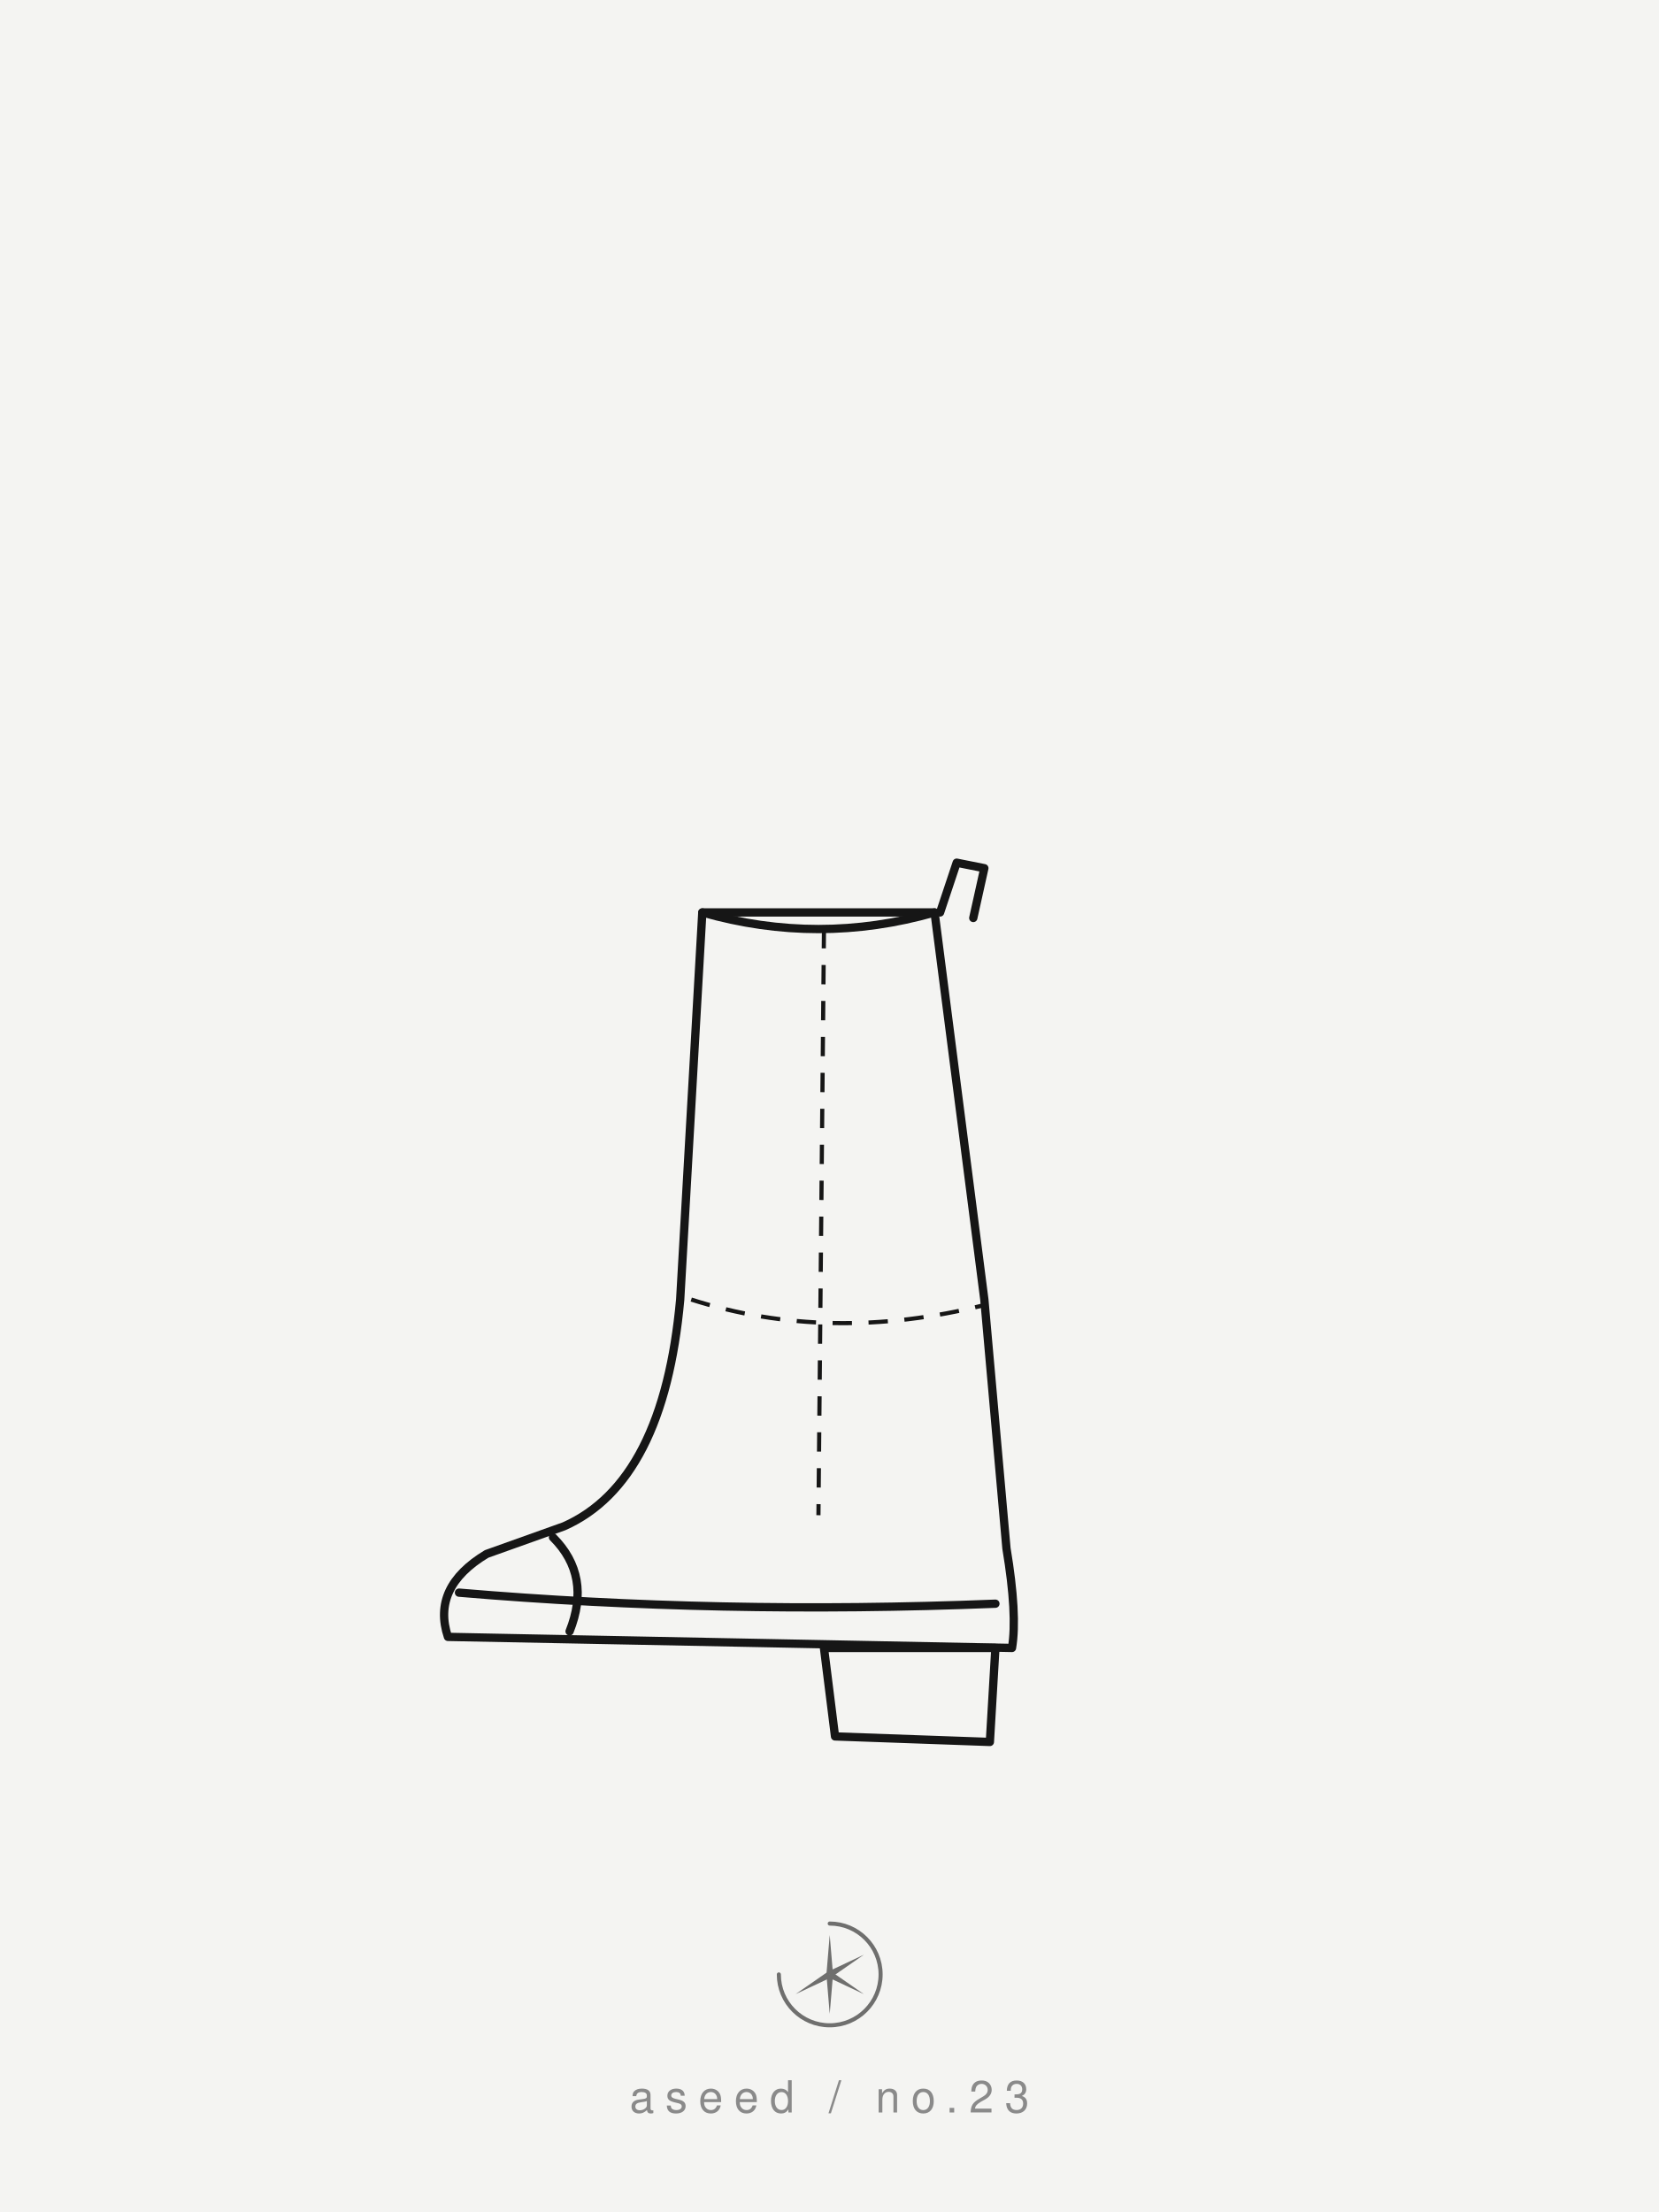
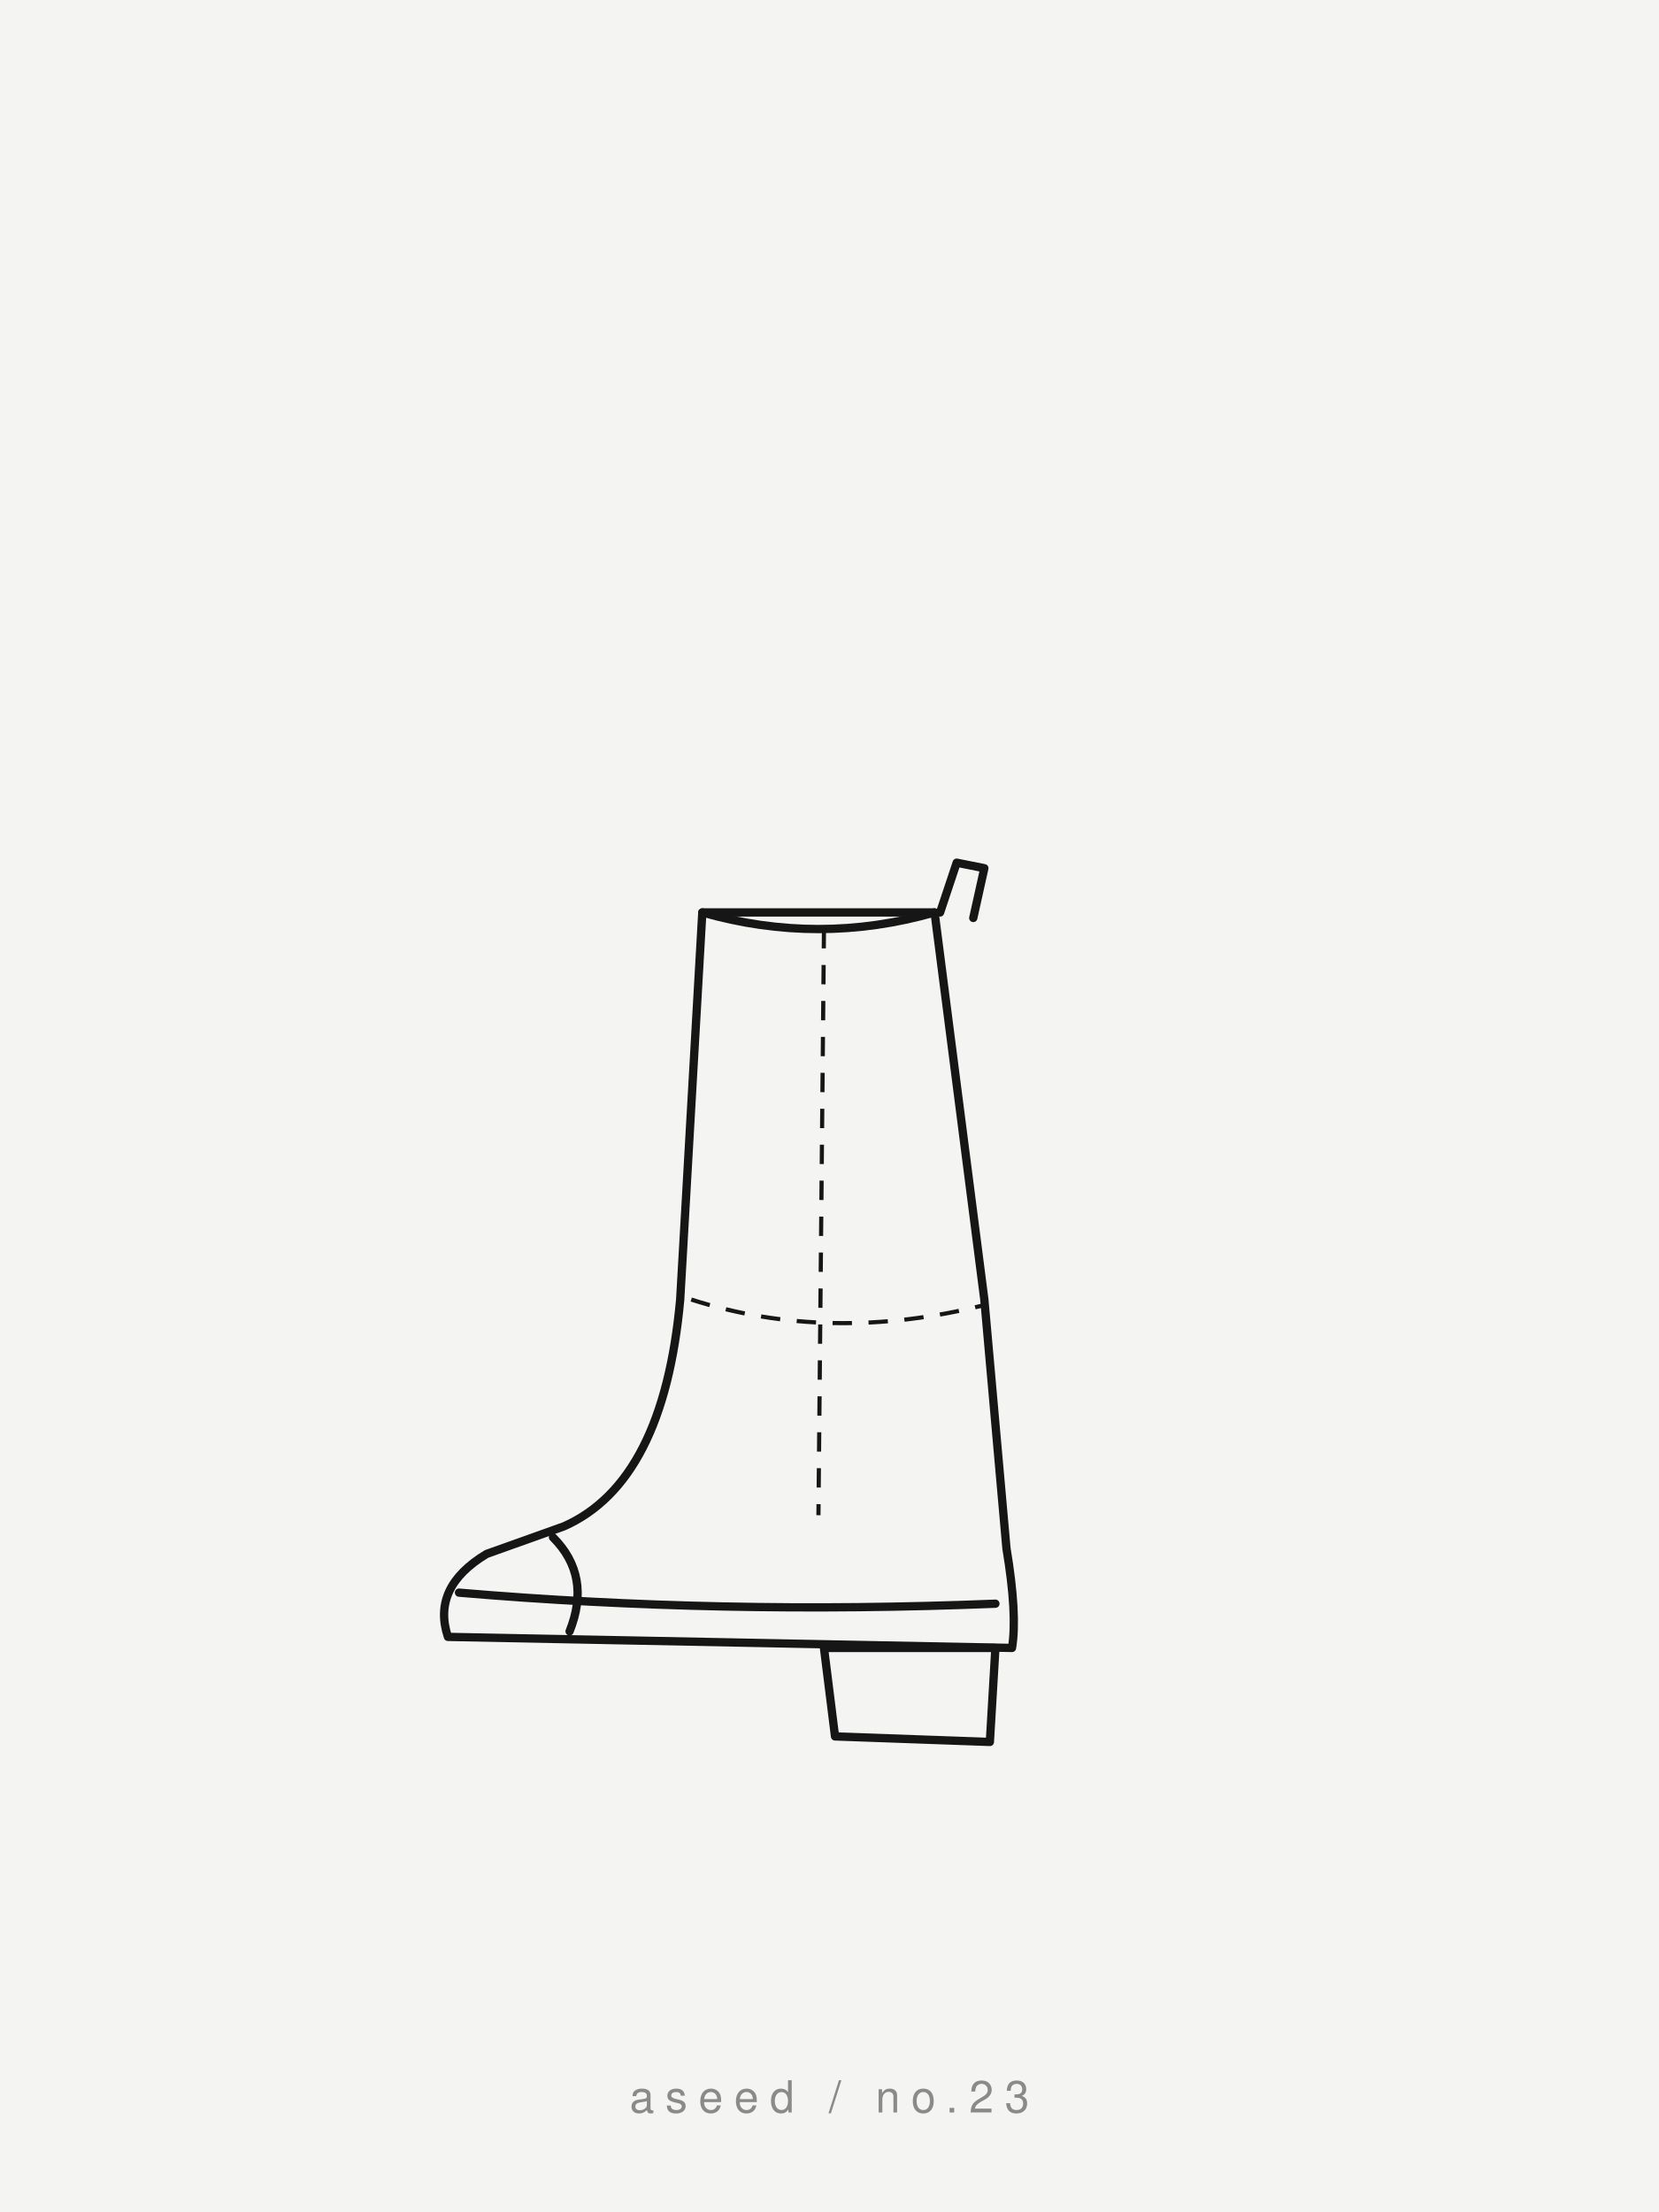
<svg xmlns="http://www.w3.org/2000/svg" viewBox="0 0 600 800">
  <rect width="600" height="800" fill="#f4f4f2" />
  <g fill="none" stroke="#161616" stroke-width="3" stroke-linecap="round" stroke-linejoin="round">
    <path d="M254,330 L338,330 L356,470 L364,560 Q368,584 366,596 L162,592 Q156,574 176,562 L204,552 Q240,536 246,470 Z" />
    <path d="M254,330 Q296,342 338,330" />
    <path d="M166,576 Q260,584 360,580" />
    <path d="M298,596 L360,596 L358,630 L302,628 Z" />
    <path d="M206,590 Q214,570 200,556" />
    <path d="M340,330 L346,312 L356,314 L352,332" />
  </g>
  <g fill="none" stroke="#161616" stroke-width="1.5" stroke-dasharray="7 6">
    <path d="M250,470 Q300,486 356,472" />
    <path d="M298,336 L296,548" />
  </g>
-   <g fill="#161616" opacity=".6" transform="translate(278,692) scale(0.92)">
-     <path d="M24,4 A20,20 0 1 1 4,24" fill="none" stroke-linecap="round" stroke="#161616" stroke-width="1.6" />
-     <path d="M22.7,24 L24,8.5 L25.3,24 Z" />
-     <path d="M22.7,24 L24,8.5 L25.3,24 Z" transform="rotate(60 24 24)" />
-     <path d="M22.7,24 L24,8.5 L25.3,24 Z" transform="rotate(120 24 24)" />
-     <path d="M22.7,24 L24,8.5 L25.3,24 Z" transform="rotate(180 24 24)" />
-     <path d="M22.7,24 L24,8.5 L25.3,24 Z" transform="rotate(240 24 24)" />
-   </g>
  <text x="300" y="764" font-family="Helvetica, Arial, sans-serif" font-size="16" letter-spacing="4" fill="#8a8a8a" text-anchor="middle">aseed / no.23</text>
</svg>
